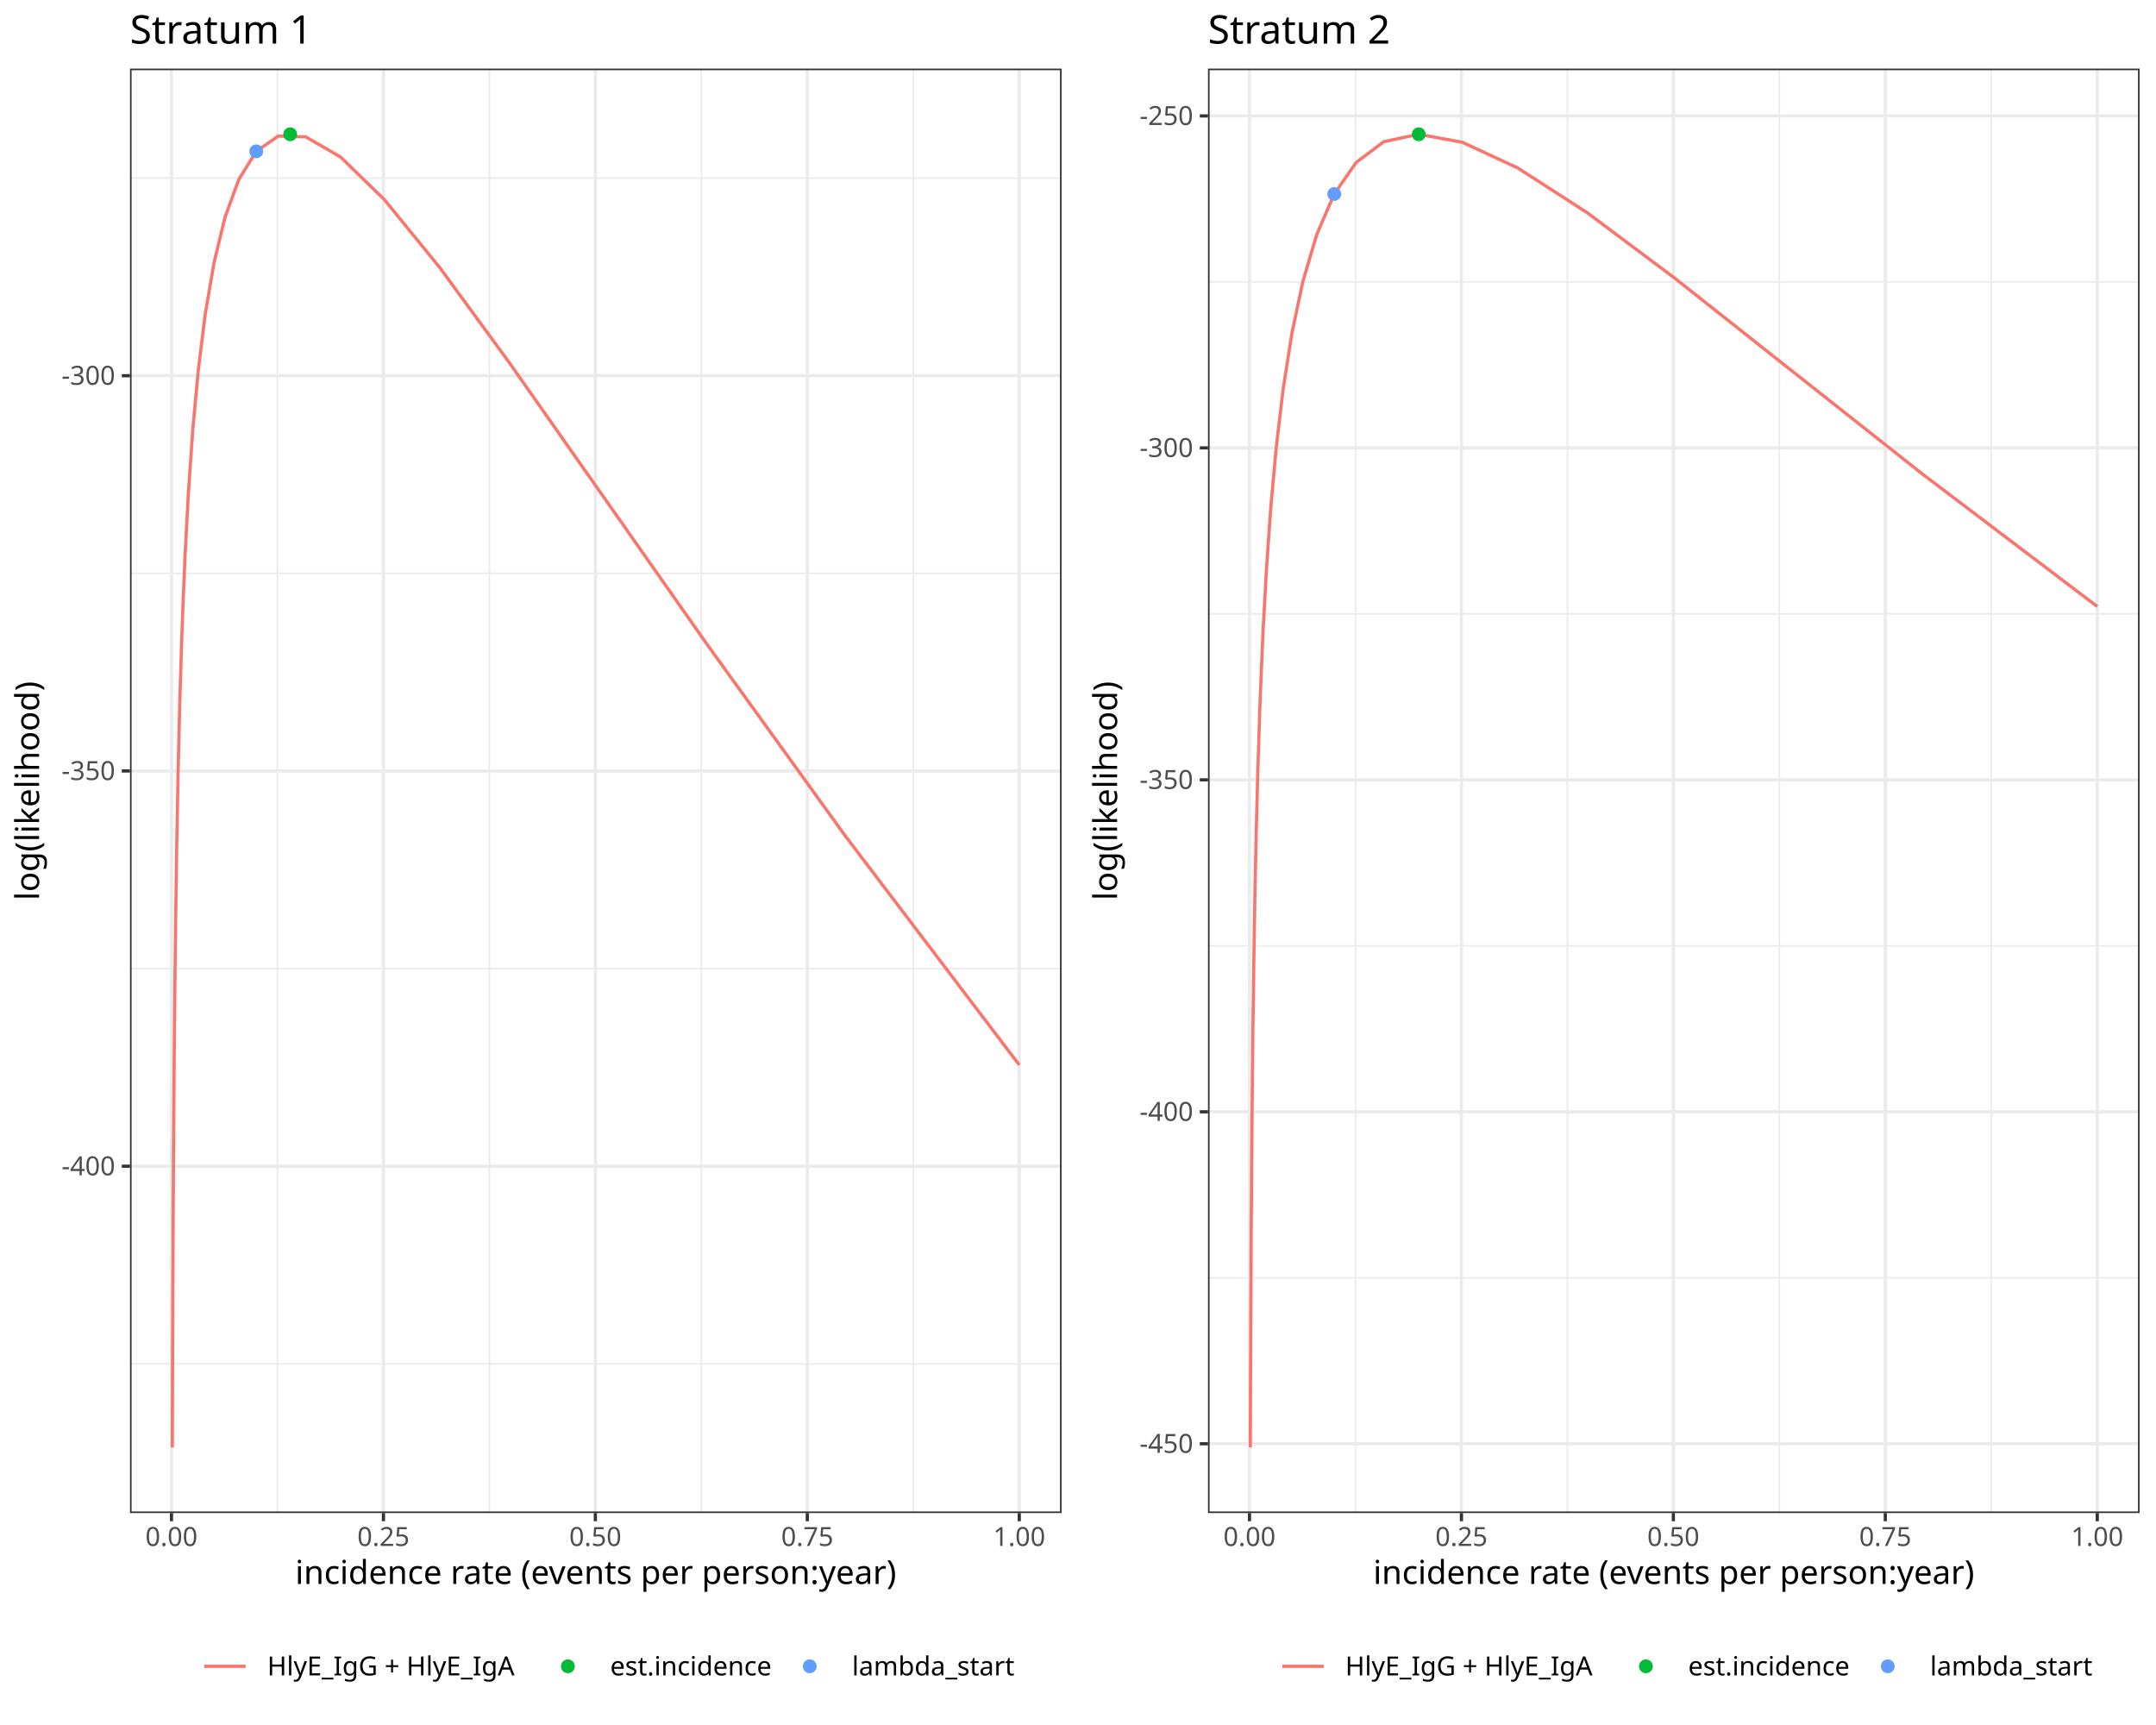
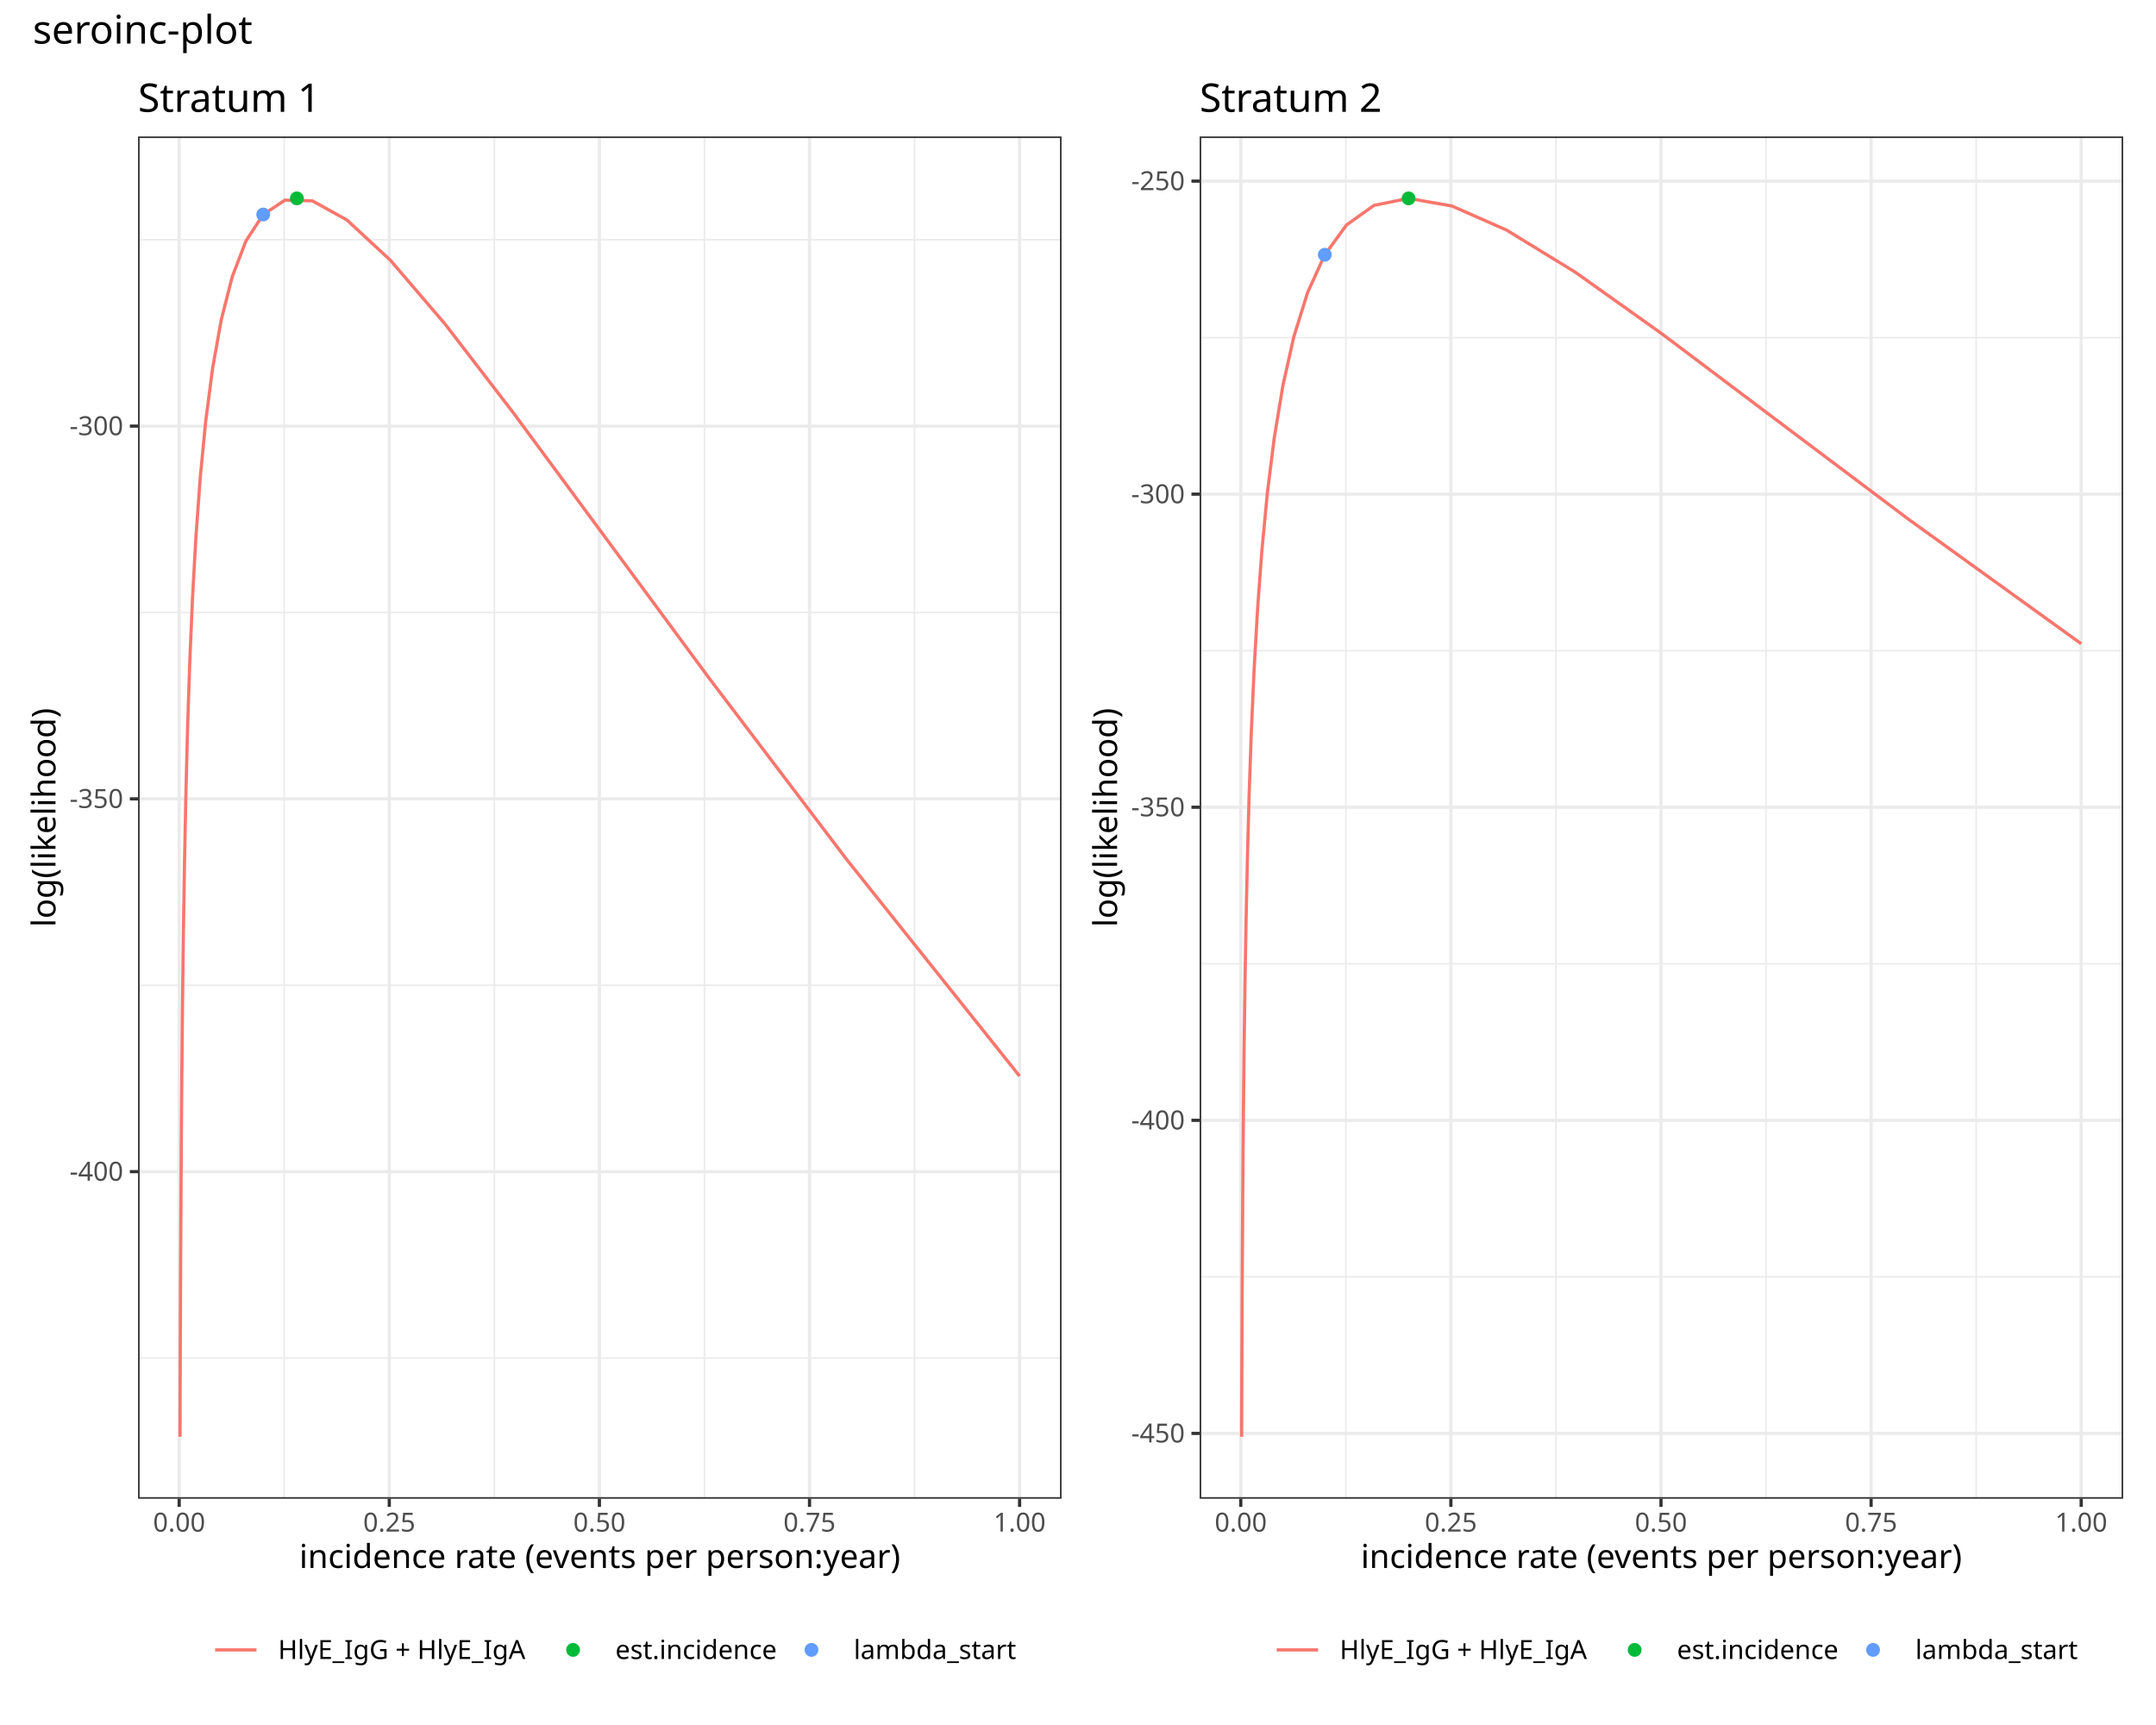
<svg xmlns="http://www.w3.org/2000/svg" class="svglite" data-engine-version="2.0" width="720.00pt" height="576.00pt" viewBox="0 0 720.00 576.00">
  <defs>
    <style type="text/css">
    .svglite line, .svglite polyline, .svglite polygon, .svglite path, .svglite rect, .svglite circle {
      fill: none;
      stroke: #000000;
      stroke-linecap: round;
      stroke-linejoin: round;
      stroke-miterlimit: 10.00;
    }
  </style>
  </defs>
  <rect width="100%" height="100%" style="stroke: none; fill: #FFFFFF;" />
  <defs>
    <clipPath id="cpMC4wMHw3MjAuMDB8MC4wMHw1NzYuMDA=">
      <rect x="0.00" y="0.00" width="720.00" height="576.00" />
    </clipPath>
  </defs>
  <g clip-path="url(#cpMC4wMHw3MjAuMDB8MC4wMHw1NzYuMDA=)">
+     <rect x="0.00" y="0.00" width="720.00" height="576.00" style="stroke-width: 1.07; stroke: #FFFFFF; fill: #FFFFFF;" />
+   </g>
+   <defs>
+     <clipPath id="cpNDYuMTB8NzA5LjA0fDQ1LjU3fDUwMC40NA==">
+       <rect x="46.10" y="45.57" width="662.94" height="454.87" />
+     </clipPath>
+   </defs>
+   <g clip-path="url(#cpNDYuMTB8NzA5LjA0fDQ1LjU3fDUwMC40NA==)">
+ </g>
+   <g clip-path="url(#cpMC4wMHw3MjAuMDB8MC4wMHw1NzYuMDA=)">
</g>
  <defs>
-     <clipPath id="cpMC4wMHwzNjAuMDB8MC4wMHw1NzYuMDA=">
-       <rect x="0.00" y="0.00" width="360.00" height="576.00" />
+     <clipPath id="cpNS40OHwzNjAuMDB8MjIuNzh8NTcwLjUy">
+       <rect x="5.48" y="22.78" width="354.52" height="547.74" />
    </clipPath>
  </defs>
-   <g clip-path="url(#cpMC4wMHwzNjAuMDB8MC4wMHw1NzYuMDA=)">
-     <rect x="0.00" y="0.00" width="360.00" height="576.00" style="stroke-width: 1.07; stroke: #FFFFFF; fill: #FFFFFF;" />
+   <g clip-path="url(#cpNS40OHwzNjAuMDB8MjIuNzh8NTcwLjUy)">
+     <rect x="5.48" y="22.78" width="354.52" height="547.74" style="stroke-width: 1.07; stroke: #FFFFFF; fill: #FFFFFF;" />
  </g>
  <g clip-path="url(#cpMC4wMHw3MjAuMDB8MC4wMHw1NzYuMDA=)">
</g>
  <defs>
-     <clipPath id="cpNDMuNDF8MzU0LjUyfDIyLjkwfDUwNS4yMg==">
-       <rect x="43.41" y="22.90" width="311.11" height="482.32" />
+     <clipPath id="cpMzYwLjAwfDcxNC41MnwyMi43OHw1NzAuNTI=">
+       <rect x="360.00" y="22.78" width="354.52" height="547.74" />
    </clipPath>
  </defs>
-   <g clip-path="url(#cpNDMuNDF8MzU0LjUyfDIyLjkwfDUwNS4yMg==)">
-     <rect x="43.41" y="22.90" width="311.11" height="482.32" style="stroke-width: 1.07; stroke: none; fill: #FFFFFF;" />
-     <polyline points="43.41,455.41 354.52,455.41 " style="stroke-width: 0.53; stroke: #EBEBEB; stroke-linecap: butt;" />
-     <polyline points="43.41,323.43 354.52,323.43 " style="stroke-width: 0.53; stroke: #EBEBEB; stroke-linecap: butt;" />
-     <polyline points="43.41,191.44 354.52,191.44 " style="stroke-width: 0.53; stroke: #EBEBEB; stroke-linecap: butt;" />
-     <polyline points="43.41,59.46 354.52,59.46 " style="stroke-width: 0.53; stroke: #EBEBEB; stroke-linecap: butt;" />
-     <polyline points="92.66,505.22 92.66,22.90 " style="stroke-width: 0.53; stroke: #EBEBEB; stroke-linecap: butt;" />
-     <polyline points="163.43,505.22 163.43,22.90 " style="stroke-width: 0.53; stroke: #EBEBEB; stroke-linecap: butt;" />
-     <polyline points="234.21,505.22 234.21,22.90 " style="stroke-width: 0.53; stroke: #EBEBEB; stroke-linecap: butt;" />
-     <polyline points="304.99,505.22 304.99,22.90 " style="stroke-width: 0.53; stroke: #EBEBEB; stroke-linecap: butt;" />
-     <polyline points="43.41,389.42 354.52,389.42 " style="stroke-width: 1.07; stroke: #EBEBEB; stroke-linecap: butt;" />
-     <polyline points="43.41,257.44 354.52,257.44 " style="stroke-width: 1.07; stroke: #EBEBEB; stroke-linecap: butt;" />
-     <polyline points="43.41,125.45 354.52,125.45 " style="stroke-width: 1.07; stroke: #EBEBEB; stroke-linecap: butt;" />
-     <polyline points="57.27,505.22 57.27,22.90 " style="stroke-width: 1.07; stroke: #EBEBEB; stroke-linecap: butt;" />
-     <polyline points="128.05,505.22 128.05,22.90 " style="stroke-width: 1.07; stroke: #EBEBEB; stroke-linecap: butt;" />
-     <polyline points="198.82,505.22 198.82,22.90 " style="stroke-width: 1.07; stroke: #EBEBEB; stroke-linecap: butt;" />
-     <polyline points="269.60,505.22 269.60,22.90 " style="stroke-width: 1.07; stroke: #EBEBEB; stroke-linecap: butt;" />
-     <polyline points="340.38,505.22 340.38,22.90 " style="stroke-width: 1.07; stroke: #EBEBEB; stroke-linecap: butt;" />
-     <polyline points="57.55,483.30 57.62,457.47 57.72,431.73 57.83,406.09 57.98,380.57 58.16,355.21 58.39,330.04 58.69,305.11 59.05,280.48 59.52,256.21 60.10,232.38 60.83,209.08 61.75,186.43 62.92,164.53 64.38,143.52 66.22,123.58 68.54,104.90 71.46,87.77 75.13,72.58 79.76,59.91 85.58,50.54 92.91,45.44 102.14,45.71 113.76,52.46 128.38,66.69 146.80,89.27 169.98,120.95 199.16,162.51 235.90,214.85 282.15,278.94 340.38,355.60 " style="stroke-width: 1.07; stroke: #F8766D; stroke-linecap: butt;" />
-     <circle cx="85.58" cy="50.54" r="1.95" style="stroke-width: 0.71; stroke: #619CFF; fill: #619CFF;" />
-     <circle cx="96.91" cy="44.83" r="1.95" style="stroke-width: 0.71; stroke: #00BA38; fill: #00BA38;" />
-     <rect x="43.41" y="22.90" width="311.11" height="482.32" style="stroke-width: 1.07; stroke: #333333;" />
-   </g>
-   <g clip-path="url(#cpMC4wMHw3MjAuMDB8MC4wMHw1NzYuMDA=)">
-     <text x="38.48" y="392.45" text-anchor="end" style="font-size: 8.80px; fill: #4D4D4D; font-family: sans;" textLength="17.61px" lengthAdjust="spacingAndGlyphs">-400</text>
-     <text x="38.48" y="260.46" text-anchor="end" style="font-size: 8.80px; fill: #4D4D4D; font-family: sans;" textLength="17.61px" lengthAdjust="spacingAndGlyphs">-350</text>
-     <text x="38.48" y="128.48" text-anchor="end" style="font-size: 8.80px; fill: #4D4D4D; font-family: sans;" textLength="17.61px" lengthAdjust="spacingAndGlyphs">-300</text>
-     <polyline points="40.67,389.42 43.41,389.42 " style="stroke-width: 1.07; stroke: #333333; stroke-linecap: butt;" />
-     <polyline points="40.67,257.44 43.41,257.44 " style="stroke-width: 1.07; stroke: #333333; stroke-linecap: butt;" />
-     <polyline points="40.67,125.45 43.41,125.45 " style="stroke-width: 1.07; stroke: #333333; stroke-linecap: butt;" />
-     <polyline points="57.27,507.96 57.27,505.22 " style="stroke-width: 1.07; stroke: #333333; stroke-linecap: butt;" />
-     <polyline points="128.05,507.96 128.05,505.22 " style="stroke-width: 1.07; stroke: #333333; stroke-linecap: butt;" />
-     <polyline points="198.82,507.96 198.82,505.22 " style="stroke-width: 1.07; stroke: #333333; stroke-linecap: butt;" />
-     <polyline points="269.60,507.96 269.60,505.22 " style="stroke-width: 1.07; stroke: #333333; stroke-linecap: butt;" />
-     <polyline points="340.38,507.96 340.38,505.22 " style="stroke-width: 1.07; stroke: #333333; stroke-linecap: butt;" />
-     <text x="57.27" y="516.21" text-anchor="middle" style="font-size: 8.80px; fill: #4D4D4D; font-family: sans;" textLength="17.13px" lengthAdjust="spacingAndGlyphs">0.00</text>
-     <text x="128.05" y="516.21" text-anchor="middle" style="font-size: 8.80px; fill: #4D4D4D; font-family: sans;" textLength="17.13px" lengthAdjust="spacingAndGlyphs">0.25</text>
-     <text x="198.82" y="516.21" text-anchor="middle" style="font-size: 8.80px; fill: #4D4D4D; font-family: sans;" textLength="17.13px" lengthAdjust="spacingAndGlyphs">0.50</text>
-     <text x="269.60" y="516.21" text-anchor="middle" style="font-size: 8.80px; fill: #4D4D4D; font-family: sans;" textLength="17.13px" lengthAdjust="spacingAndGlyphs">0.75</text>
-     <text x="340.38" y="516.21" text-anchor="middle" style="font-size: 8.80px; fill: #4D4D4D; font-family: sans;" textLength="17.13px" lengthAdjust="spacingAndGlyphs">1.00</text>
-     <text x="198.96" y="528.90" text-anchor="middle" style="font-size: 11.00px; font-family: sans;" textLength="191.41px" lengthAdjust="spacingAndGlyphs">incidence rate (events per person:year)</text>
-     <text transform="translate(13.05,264.06) rotate(-90)" text-anchor="middle" style="font-size: 11.00px; font-family: sans;" textLength="67.87px" lengthAdjust="spacingAndGlyphs">log(likelihood)</text>
-     <rect x="55.53" y="542.28" width="286.86" height="28.24" style="stroke-width: 1.07; stroke: none; fill: #FFFFFF;" />
-     <rect x="66.49" y="547.76" width="17.28" height="17.28" style="stroke-width: 1.07; stroke: none; fill: #FFFFFF;" />
-     <line x1="68.22" y1="556.40" x2="82.04" y2="556.40" style="stroke-width: 1.07; stroke: #F8766D; stroke-linecap: butt;" />
-     <rect x="181.01" y="547.76" width="17.28" height="17.28" style="stroke-width: 1.07; stroke: none; fill: #FFFFFF;" />
-     <circle cx="189.65" cy="556.40" r="1.95" style="stroke-width: 0.71; stroke: #00BA38; fill: #00BA38;" />
-     <rect x="261.78" y="547.76" width="17.28" height="17.28" style="stroke-width: 1.07; stroke: none; fill: #FFFFFF;" />
-     <circle cx="270.42" cy="556.40" r="1.95" style="stroke-width: 0.71; stroke: #619CFF; fill: #619CFF;" />
-     <text x="89.25" y="559.43" style="font-size: 8.80px; font-family: sans;" textLength="84.39px" lengthAdjust="spacingAndGlyphs">HlyE_IgG + HlyE_IgA</text>
-     <text x="203.77" y="559.43" style="font-size: 8.80px; font-family: sans;" textLength="51.37px" lengthAdjust="spacingAndGlyphs">est.incidence</text>
-     <text x="284.54" y="559.43" style="font-size: 8.80px; font-family: sans;" textLength="50.88px" lengthAdjust="spacingAndGlyphs">lambda_start</text>
-     <text x="43.41" y="14.56" style="font-size: 13.20px; font-family: sans;" textLength="57.23px" lengthAdjust="spacingAndGlyphs">Stratum 1</text>
-   </g>
-   <defs>
-     <clipPath id="cpMzYwLjAwfDcyMC4wMHwwLjAwfDU3Ni4wMA==">
-       <rect x="360.00" y="0.00" width="360.00" height="576.00" />
-     </clipPath>
-   </defs>
-   <g clip-path="url(#cpMzYwLjAwfDcyMC4wMHwwLjAwfDU3Ni4wMA==)">
-     <rect x="360.00" y="0.00" width="360.00" height="576.00" style="stroke-width: 1.07; stroke: #FFFFFF; fill: #FFFFFF;" />
+   <g clip-path="url(#cpMzYwLjAwfDcxNC41MnwyMi43OHw1NzAuNTI=)">
+     <rect x="360.00" y="22.78" width="354.52" height="547.74" style="stroke-width: 1.07; stroke: #FFFFFF; fill: #FFFFFF;" />
  </g>
  <g clip-path="url(#cpMC4wMHw3MjAuMDB8MC4wMHw1NzYuMDA=)">
</g>
  <defs>
-     <clipPath id="cpNDAzLjQxfDcxNC41MnwyMi45MHw1MDUuMjI=">
-       <rect x="403.41" y="22.90" width="311.11" height="482.32" />
+     <clipPath id="cpNDYuMTB8MzU0LjUyfDQ1LjU3fDUwMC40NA==">
+       <rect x="46.10" y="45.57" width="308.42" height="454.87" />
    </clipPath>
  </defs>
-   <g clip-path="url(#cpNDAzLjQxfDcxNC41MnwyMi45MHw1MDUuMjI=)">
-     <rect x="403.41" y="22.90" width="311.11" height="482.32" style="stroke-width: 1.07; stroke: none; fill: #FFFFFF;" />
-     <polyline points="403.41,426.67 714.52,426.67 " style="stroke-width: 0.53; stroke: #EBEBEB; stroke-linecap: butt;" />
-     <polyline points="403.41,315.83 714.52,315.83 " style="stroke-width: 0.53; stroke: #EBEBEB; stroke-linecap: butt;" />
-     <polyline points="403.41,204.98 714.52,204.98 " style="stroke-width: 0.53; stroke: #EBEBEB; stroke-linecap: butt;" />
-     <polyline points="403.41,94.14 714.52,94.14 " style="stroke-width: 0.53; stroke: #EBEBEB; stroke-linecap: butt;" />
-     <polyline points="452.66,505.22 452.66,22.90 " style="stroke-width: 0.53; stroke: #EBEBEB; stroke-linecap: butt;" />
-     <polyline points="523.43,505.22 523.43,22.90 " style="stroke-width: 0.53; stroke: #EBEBEB; stroke-linecap: butt;" />
-     <polyline points="594.21,505.22 594.21,22.90 " style="stroke-width: 0.53; stroke: #EBEBEB; stroke-linecap: butt;" />
-     <polyline points="664.99,505.22 664.99,22.90 " style="stroke-width: 0.53; stroke: #EBEBEB; stroke-linecap: butt;" />
-     <polyline points="403.41,482.10 714.52,482.10 " style="stroke-width: 1.07; stroke: #EBEBEB; stroke-linecap: butt;" />
-     <polyline points="403.41,371.25 714.52,371.25 " style="stroke-width: 1.07; stroke: #EBEBEB; stroke-linecap: butt;" />
-     <polyline points="403.41,260.40 714.52,260.40 " style="stroke-width: 1.07; stroke: #EBEBEB; stroke-linecap: butt;" />
-     <polyline points="403.41,149.56 714.52,149.56 " style="stroke-width: 1.07; stroke: #EBEBEB; stroke-linecap: butt;" />
-     <polyline points="403.41,38.71 714.52,38.71 " style="stroke-width: 1.07; stroke: #EBEBEB; stroke-linecap: butt;" />
-     <polyline points="417.27,505.22 417.27,22.90 " style="stroke-width: 1.07; stroke: #EBEBEB; stroke-linecap: butt;" />
-     <polyline points="488.05,505.22 488.05,22.90 " style="stroke-width: 1.07; stroke: #EBEBEB; stroke-linecap: butt;" />
-     <polyline points="558.82,505.22 558.82,22.90 " style="stroke-width: 1.07; stroke: #EBEBEB; stroke-linecap: butt;" />
-     <polyline points="629.60,505.22 629.60,22.90 " style="stroke-width: 1.07; stroke: #EBEBEB; stroke-linecap: butt;" />
-     <polyline points="700.38,505.22 700.38,22.90 " style="stroke-width: 1.07; stroke: #EBEBEB; stroke-linecap: butt;" />
-     <polyline points="417.55,483.30 417.62,460.33 417.72,437.37 417.83,414.43 417.98,391.51 418.16,368.63 418.39,345.79 418.69,323.04 419.05,300.38 419.52,277.87 420.10,255.55 420.83,233.48 421.75,211.71 422.92,190.35 424.38,169.48 426.22,149.21 428.54,129.70 431.46,111.15 435.13,93.86 439.76,78.22 445.58,64.78 452.91,54.22 462.14,47.31 473.76,44.83 488.38,47.52 506.80,56.05 529.98,70.98 559.16,92.79 595.90,121.86 642.15,158.40 700.38,202.52 " style="stroke-width: 1.07; stroke: #F8766D; stroke-linecap: butt;" />
-     <circle cx="445.58" cy="64.78" r="1.95" style="stroke-width: 0.71; stroke: #619CFF; fill: #619CFF;" />
-     <circle cx="473.79" cy="44.83" r="1.95" style="stroke-width: 0.71; stroke: #00BA38; fill: #00BA38;" />
-     <rect x="403.41" y="22.90" width="311.11" height="482.32" style="stroke-width: 1.07; stroke: #333333;" />
+   <g clip-path="url(#cpNDYuMTB8MzU0LjUyfDQ1LjU3fDUwMC40NA==)">
+     <rect x="46.10" y="45.57" width="308.42" height="454.87" style="stroke-width: 1.07; stroke: none; fill: #FFFFFF;" />
+     <polyline points="46.10,453.46 354.52,453.46 " style="stroke-width: 0.53; stroke: #EBEBEB; stroke-linecap: butt;" />
+     <polyline points="46.10,328.99 354.52,328.99 " style="stroke-width: 0.53; stroke: #EBEBEB; stroke-linecap: butt;" />
+     <polyline points="46.10,204.52 354.52,204.52 " style="stroke-width: 0.53; stroke: #EBEBEB; stroke-linecap: butt;" />
+     <polyline points="46.10,80.04 354.52,80.04 " style="stroke-width: 0.53; stroke: #EBEBEB; stroke-linecap: butt;" />
+     <polyline points="94.92,500.44 94.92,45.57 " style="stroke-width: 0.53; stroke: #EBEBEB; stroke-linecap: butt;" />
+     <polyline points="165.09,500.44 165.09,45.57 " style="stroke-width: 0.53; stroke: #EBEBEB; stroke-linecap: butt;" />
+     <polyline points="235.25,500.44 235.25,45.57 " style="stroke-width: 0.53; stroke: #EBEBEB; stroke-linecap: butt;" />
+     <polyline points="305.42,500.44 305.42,45.57 " style="stroke-width: 0.53; stroke: #EBEBEB; stroke-linecap: butt;" />
+     <polyline points="46.10,391.23 354.52,391.23 " style="stroke-width: 1.07; stroke: #EBEBEB; stroke-linecap: butt;" />
+     <polyline points="46.10,266.75 354.52,266.75 " style="stroke-width: 1.07; stroke: #EBEBEB; stroke-linecap: butt;" />
+     <polyline points="46.10,142.28 354.52,142.28 " style="stroke-width: 1.07; stroke: #EBEBEB; stroke-linecap: butt;" />
+     <polyline points="59.84,500.44 59.84,45.57 " style="stroke-width: 1.07; stroke: #EBEBEB; stroke-linecap: butt;" />
+     <polyline points="130.00,500.44 130.00,45.57 " style="stroke-width: 1.07; stroke: #EBEBEB; stroke-linecap: butt;" />
+     <polyline points="200.17,500.44 200.17,45.57 " style="stroke-width: 1.07; stroke: #EBEBEB; stroke-linecap: butt;" />
+     <polyline points="270.34,500.44 270.34,45.57 " style="stroke-width: 1.07; stroke: #EBEBEB; stroke-linecap: butt;" />
+     <polyline points="340.50,500.44 340.50,45.57 " style="stroke-width: 1.07; stroke: #EBEBEB; stroke-linecap: butt;" />
+     <polyline points="60.12,479.76 60.19,455.41 60.28,431.13 60.40,406.95 60.54,382.88 60.72,358.96 60.95,335.23 61.24,311.72 61.61,288.48 62.07,265.60 62.64,243.12 63.37,221.15 64.28,199.78 65.44,179.13 66.89,159.32 68.71,140.51 71.01,122.90 73.90,106.74 77.55,92.42 82.13,80.47 87.90,71.63 95.17,66.82 104.32,67.07 115.84,73.44 130.34,86.87 148.59,108.16 171.57,138.03 200.50,177.23 236.92,226.59 282.78,287.03 340.50,359.33 " style="stroke-width: 1.07; stroke: #F8766D; stroke-linecap: butt;" />
+     <circle cx="87.90" cy="71.63" r="1.95" style="stroke-width: 0.71; stroke: #619CFF; fill: #619CFF;" />
+     <circle cx="99.14" cy="66.24" r="1.95" style="stroke-width: 0.71; stroke: #00BA38; fill: #00BA38;" />
+     <rect x="46.10" y="45.57" width="308.42" height="454.87" style="stroke-width: 1.07; stroke: #333333;" />
  </g>
  <g clip-path="url(#cpMC4wMHw3MjAuMDB8MC4wMHw1NzYuMDA=)">
-     <text x="398.48" y="485.13" text-anchor="end" style="font-size: 8.80px; fill: #4D4D4D; font-family: sans;" textLength="17.61px" lengthAdjust="spacingAndGlyphs">-450</text>
-     <text x="398.48" y="374.28" text-anchor="end" style="font-size: 8.80px; fill: #4D4D4D; font-family: sans;" textLength="17.61px" lengthAdjust="spacingAndGlyphs">-400</text>
-     <text x="398.48" y="263.43" text-anchor="end" style="font-size: 8.80px; fill: #4D4D4D; font-family: sans;" textLength="17.61px" lengthAdjust="spacingAndGlyphs">-350</text>
-     <text x="398.48" y="152.59" text-anchor="end" style="font-size: 8.80px; fill: #4D4D4D; font-family: sans;" textLength="17.61px" lengthAdjust="spacingAndGlyphs">-300</text>
-     <text x="398.48" y="41.74" text-anchor="end" style="font-size: 8.80px; fill: #4D4D4D; font-family: sans;" textLength="17.61px" lengthAdjust="spacingAndGlyphs">-250</text>
-     <polyline points="400.67,482.10 403.41,482.10 " style="stroke-width: 1.07; stroke: #333333; stroke-linecap: butt;" />
-     <polyline points="400.67,371.25 403.41,371.25 " style="stroke-width: 1.07; stroke: #333333; stroke-linecap: butt;" />
-     <polyline points="400.67,260.40 403.41,260.40 " style="stroke-width: 1.07; stroke: #333333; stroke-linecap: butt;" />
-     <polyline points="400.67,149.56 403.41,149.56 " style="stroke-width: 1.07; stroke: #333333; stroke-linecap: butt;" />
-     <polyline points="400.67,38.71 403.41,38.71 " style="stroke-width: 1.07; stroke: #333333; stroke-linecap: butt;" />
-     <polyline points="417.27,507.96 417.27,505.22 " style="stroke-width: 1.07; stroke: #333333; stroke-linecap: butt;" />
-     <polyline points="488.05,507.96 488.05,505.22 " style="stroke-width: 1.07; stroke: #333333; stroke-linecap: butt;" />
-     <polyline points="558.82,507.96 558.82,505.22 " style="stroke-width: 1.07; stroke: #333333; stroke-linecap: butt;" />
-     <polyline points="629.60,507.96 629.60,505.22 " style="stroke-width: 1.07; stroke: #333333; stroke-linecap: butt;" />
-     <polyline points="700.38,507.96 700.38,505.22 " style="stroke-width: 1.07; stroke: #333333; stroke-linecap: butt;" />
-     <text x="417.27" y="516.21" text-anchor="middle" style="font-size: 8.80px; fill: #4D4D4D; font-family: sans;" textLength="17.13px" lengthAdjust="spacingAndGlyphs">0.00</text>
-     <text x="488.05" y="516.21" text-anchor="middle" style="font-size: 8.80px; fill: #4D4D4D; font-family: sans;" textLength="17.13px" lengthAdjust="spacingAndGlyphs">0.25</text>
-     <text x="558.82" y="516.21" text-anchor="middle" style="font-size: 8.80px; fill: #4D4D4D; font-family: sans;" textLength="17.13px" lengthAdjust="spacingAndGlyphs">0.50</text>
-     <text x="629.60" y="516.21" text-anchor="middle" style="font-size: 8.80px; fill: #4D4D4D; font-family: sans;" textLength="17.13px" lengthAdjust="spacingAndGlyphs">0.75</text>
-     <text x="700.38" y="516.21" text-anchor="middle" style="font-size: 8.80px; fill: #4D4D4D; font-family: sans;" textLength="17.13px" lengthAdjust="spacingAndGlyphs">1.00</text>
-     <text x="558.96" y="528.90" text-anchor="middle" style="font-size: 11.00px; font-family: sans;" textLength="191.41px" lengthAdjust="spacingAndGlyphs">incidence rate (events per person:year)</text>
-     <text transform="translate(373.05,264.06) rotate(-90)" text-anchor="middle" style="font-size: 11.00px; font-family: sans;" textLength="67.87px" lengthAdjust="spacingAndGlyphs">log(likelihood)</text>
-     <rect x="415.53" y="542.28" width="286.86" height="28.24" style="stroke-width: 1.07; stroke: none; fill: #FFFFFF;" />
-     <rect x="426.49" y="547.76" width="17.28" height="17.28" style="stroke-width: 1.07; stroke: none; fill: #FFFFFF;" />
-     <line x1="428.22" y1="556.40" x2="442.04" y2="556.40" style="stroke-width: 1.07; stroke: #F8766D; stroke-linecap: butt;" />
-     <rect x="541.01" y="547.76" width="17.28" height="17.28" style="stroke-width: 1.07; stroke: none; fill: #FFFFFF;" />
-     <circle cx="549.65" cy="556.40" r="1.95" style="stroke-width: 0.71; stroke: #00BA38; fill: #00BA38;" />
-     <rect x="621.78" y="547.76" width="17.28" height="17.28" style="stroke-width: 1.07; stroke: none; fill: #FFFFFF;" />
-     <circle cx="630.42" cy="556.40" r="1.95" style="stroke-width: 0.71; stroke: #619CFF; fill: #619CFF;" />
-     <text x="449.25" y="559.43" style="font-size: 8.80px; font-family: sans;" textLength="84.39px" lengthAdjust="spacingAndGlyphs">HlyE_IgG + HlyE_IgA</text>
-     <text x="563.77" y="559.43" style="font-size: 8.80px; font-family: sans;" textLength="51.37px" lengthAdjust="spacingAndGlyphs">est.incidence</text>
-     <text x="644.54" y="559.43" style="font-size: 8.80px; font-family: sans;" textLength="50.88px" lengthAdjust="spacingAndGlyphs">lambda_start</text>
-     <text x="403.41" y="14.56" style="font-size: 13.20px; font-family: sans;" textLength="57.23px" lengthAdjust="spacingAndGlyphs">Stratum 2</text>
+     <text x="41.17" y="394.25" text-anchor="end" style="font-size: 8.80px; fill: #4D4D4D; font-family: sans;" textLength="17.61px" lengthAdjust="spacingAndGlyphs">-400</text>
+     <text x="41.17" y="269.78" text-anchor="end" style="font-size: 8.80px; fill: #4D4D4D; font-family: sans;" textLength="17.61px" lengthAdjust="spacingAndGlyphs">-350</text>
+     <text x="41.17" y="145.31" text-anchor="end" style="font-size: 8.80px; fill: #4D4D4D; font-family: sans;" textLength="17.61px" lengthAdjust="spacingAndGlyphs">-300</text>
+     <polyline points="43.36,391.23 46.10,391.23 " style="stroke-width: 1.07; stroke: #333333; stroke-linecap: butt;" />
+     <polyline points="43.36,266.75 46.10,266.75 " style="stroke-width: 1.07; stroke: #333333; stroke-linecap: butt;" />
+     <polyline points="43.36,142.28 46.10,142.28 " style="stroke-width: 1.07; stroke: #333333; stroke-linecap: butt;" />
+     <polyline points="59.84,503.17 59.84,500.44 " style="stroke-width: 1.07; stroke: #333333; stroke-linecap: butt;" />
+     <polyline points="130.00,503.17 130.00,500.44 " style="stroke-width: 1.07; stroke: #333333; stroke-linecap: butt;" />
+     <polyline points="200.17,503.17 200.17,500.44 " style="stroke-width: 1.07; stroke: #333333; stroke-linecap: butt;" />
+     <polyline points="270.34,503.17 270.34,500.44 " style="stroke-width: 1.07; stroke: #333333; stroke-linecap: butt;" />
+     <polyline points="340.50,503.17 340.50,500.44 " style="stroke-width: 1.07; stroke: #333333; stroke-linecap: butt;" />
+     <text x="59.84" y="511.42" text-anchor="middle" style="font-size: 8.80px; fill: #4D4D4D; font-family: sans;" textLength="17.13px" lengthAdjust="spacingAndGlyphs">0.00</text>
+     <text x="130.00" y="511.42" text-anchor="middle" style="font-size: 8.80px; fill: #4D4D4D; font-family: sans;" textLength="17.13px" lengthAdjust="spacingAndGlyphs">0.25</text>
+     <text x="200.17" y="511.42" text-anchor="middle" style="font-size: 8.80px; fill: #4D4D4D; font-family: sans;" textLength="17.13px" lengthAdjust="spacingAndGlyphs">0.50</text>
+     <text x="270.34" y="511.42" text-anchor="middle" style="font-size: 8.80px; fill: #4D4D4D; font-family: sans;" textLength="17.13px" lengthAdjust="spacingAndGlyphs">0.75</text>
+     <text x="340.50" y="511.42" text-anchor="middle" style="font-size: 8.80px; fill: #4D4D4D; font-family: sans;" textLength="17.13px" lengthAdjust="spacingAndGlyphs">1.00</text>
+     <text x="200.31" y="523.56" text-anchor="middle" style="font-size: 11.00px; font-family: sans;" textLength="191.41px" lengthAdjust="spacingAndGlyphs">incidence rate (events per person:year)</text>
+     <text transform="translate(18.53,273.00) rotate(-90)" text-anchor="middle" style="font-size: 11.00px; font-family: sans;" textLength="67.87px" lengthAdjust="spacingAndGlyphs">log(likelihood)</text>
+     <rect x="59.15" y="536.80" width="282.32" height="28.24" style="stroke-width: 1.07; stroke: none; fill: #FFFFFF;" />
+     <rect x="70.11" y="542.28" width="17.28" height="17.28" style="stroke-width: 1.07; stroke: none; fill: #FFFFFF;" />
+     <line x1="71.84" y1="550.92" x2="85.66" y2="550.92" style="stroke-width: 1.07; stroke: #F8766D; stroke-linecap: butt;" />
+     <rect x="182.74" y="542.28" width="17.28" height="17.28" style="stroke-width: 1.07; stroke: none; fill: #FFFFFF;" />
+     <circle cx="191.38" cy="550.92" r="1.95" style="stroke-width: 0.71; stroke: #00BA38; fill: #00BA38;" />
+     <rect x="262.35" y="542.28" width="17.28" height="17.28" style="stroke-width: 1.07; stroke: none; fill: #FFFFFF;" />
+     <circle cx="270.99" cy="550.92" r="1.95" style="stroke-width: 0.71; stroke: #619CFF; fill: #619CFF;" />
+     <text x="92.87" y="553.95" style="font-size: 8.80px; font-family: sans;" textLength="84.39px" lengthAdjust="spacingAndGlyphs">HlyE_IgG + HlyE_IgA</text>
+     <text x="205.50" y="553.95" style="font-size: 8.80px; font-family: sans;" textLength="51.37px" lengthAdjust="spacingAndGlyphs">est.incidence</text>
+     <text x="285.11" y="553.95" style="font-size: 8.80px; font-family: sans;" textLength="50.88px" lengthAdjust="spacingAndGlyphs">lambda_start</text>
+     <text x="46.10" y="37.35" style="font-size: 13.20px; font-family: sans;" textLength="57.23px" lengthAdjust="spacingAndGlyphs">Stratum 1</text>
+   </g>
+   <defs>
+     <clipPath id="cpNDAwLjYyfDcwOS4wNHw0NS41N3w1MDAuNDQ=">
+       <rect x="400.62" y="45.57" width="308.42" height="454.87" />
+     </clipPath>
+   </defs>
+   <g clip-path="url(#cpNDAwLjYyfDcwOS4wNHw0NS41N3w1MDAuNDQ=)">
+     <rect x="400.62" y="45.57" width="308.42" height="454.87" style="stroke-width: 1.07; stroke: none; fill: #FFFFFF;" />
+     <polyline points="400.62,426.36 709.04,426.36 " style="stroke-width: 0.53; stroke: #EBEBEB; stroke-linecap: butt;" />
+     <polyline points="400.62,321.82 709.04,321.82 " style="stroke-width: 0.53; stroke: #EBEBEB; stroke-linecap: butt;" />
+     <polyline points="400.62,217.28 709.04,217.28 " style="stroke-width: 0.53; stroke: #EBEBEB; stroke-linecap: butt;" />
+     <polyline points="400.62,112.75 709.04,112.75 " style="stroke-width: 0.53; stroke: #EBEBEB; stroke-linecap: butt;" />
+     <polyline points="449.44,500.44 449.44,45.57 " style="stroke-width: 0.53; stroke: #EBEBEB; stroke-linecap: butt;" />
+     <polyline points="519.61,500.44 519.61,45.57 " style="stroke-width: 0.53; stroke: #EBEBEB; stroke-linecap: butt;" />
+     <polyline points="589.77,500.44 589.77,45.57 " style="stroke-width: 0.53; stroke: #EBEBEB; stroke-linecap: butt;" />
+     <polyline points="659.94,500.44 659.94,45.57 " style="stroke-width: 0.53; stroke: #EBEBEB; stroke-linecap: butt;" />
+     <polyline points="400.62,478.63 709.04,478.63 " style="stroke-width: 1.07; stroke: #EBEBEB; stroke-linecap: butt;" />
+     <polyline points="400.62,374.09 709.04,374.09 " style="stroke-width: 1.07; stroke: #EBEBEB; stroke-linecap: butt;" />
+     <polyline points="400.62,269.55 709.04,269.55 " style="stroke-width: 1.07; stroke: #EBEBEB; stroke-linecap: butt;" />
+     <polyline points="400.62,165.01 709.04,165.01 " style="stroke-width: 1.07; stroke: #EBEBEB; stroke-linecap: butt;" />
+     <polyline points="400.62,60.48 709.04,60.48 " style="stroke-width: 1.07; stroke: #EBEBEB; stroke-linecap: butt;" />
+     <polyline points="414.36,500.44 414.36,45.57 " style="stroke-width: 1.07; stroke: #EBEBEB; stroke-linecap: butt;" />
+     <polyline points="484.52,500.44 484.52,45.57 " style="stroke-width: 1.07; stroke: #EBEBEB; stroke-linecap: butt;" />
+     <polyline points="554.69,500.44 554.69,45.57 " style="stroke-width: 1.07; stroke: #EBEBEB; stroke-linecap: butt;" />
+     <polyline points="624.86,500.44 624.86,45.57 " style="stroke-width: 1.07; stroke: #EBEBEB; stroke-linecap: butt;" />
+     <polyline points="695.02,500.44 695.02,45.57 " style="stroke-width: 1.07; stroke: #EBEBEB; stroke-linecap: butt;" />
+     <polyline points="414.64,479.76 414.71,458.10 414.80,436.45 414.92,414.81 415.06,393.20 415.24,371.62 415.47,350.08 415.76,328.62 416.13,307.26 416.59,286.03 417.16,264.98 417.89,244.16 418.81,223.63 419.96,203.48 421.41,183.80 423.23,164.69 425.53,146.29 428.42,128.79 432.07,112.48 436.65,97.74 442.42,85.06 449.69,75.10 458.84,68.58 470.36,66.24 484.86,68.78 503.11,76.82 526.09,90.90 555.02,111.48 591.44,138.89 637.30,173.35 695.02,214.96 " style="stroke-width: 1.07; stroke: #F8766D; stroke-linecap: butt;" />
+     <circle cx="442.42" cy="85.06" r="1.95" style="stroke-width: 0.71; stroke: #619CFF; fill: #619CFF;" />
+     <circle cx="470.39" cy="66.24" r="1.95" style="stroke-width: 0.71; stroke: #00BA38; fill: #00BA38;" />
+     <rect x="400.62" y="45.57" width="308.42" height="454.87" style="stroke-width: 1.07; stroke: #333333;" />
+   </g>
+   <g clip-path="url(#cpMC4wMHw3MjAuMDB8MC4wMHw1NzYuMDA=)">
+     <text x="395.69" y="481.66" text-anchor="end" style="font-size: 8.80px; fill: #4D4D4D; font-family: sans;" textLength="17.61px" lengthAdjust="spacingAndGlyphs">-450</text>
+     <text x="395.69" y="377.12" text-anchor="end" style="font-size: 8.80px; fill: #4D4D4D; font-family: sans;" textLength="17.61px" lengthAdjust="spacingAndGlyphs">-400</text>
+     <text x="395.69" y="272.58" text-anchor="end" style="font-size: 8.80px; fill: #4D4D4D; font-family: sans;" textLength="17.61px" lengthAdjust="spacingAndGlyphs">-350</text>
+     <text x="395.69" y="168.04" text-anchor="end" style="font-size: 8.80px; fill: #4D4D4D; font-family: sans;" textLength="17.61px" lengthAdjust="spacingAndGlyphs">-300</text>
+     <text x="395.69" y="63.50" text-anchor="end" style="font-size: 8.80px; fill: #4D4D4D; font-family: sans;" textLength="17.61px" lengthAdjust="spacingAndGlyphs">-250</text>
+     <polyline points="397.88,478.63 400.62,478.63 " style="stroke-width: 1.07; stroke: #333333; stroke-linecap: butt;" />
+     <polyline points="397.88,374.09 400.62,374.09 " style="stroke-width: 1.07; stroke: #333333; stroke-linecap: butt;" />
+     <polyline points="397.88,269.55 400.62,269.55 " style="stroke-width: 1.07; stroke: #333333; stroke-linecap: butt;" />
+     <polyline points="397.88,165.01 400.62,165.01 " style="stroke-width: 1.07; stroke: #333333; stroke-linecap: butt;" />
+     <polyline points="397.88,60.48 400.62,60.48 " style="stroke-width: 1.07; stroke: #333333; stroke-linecap: butt;" />
+     <polyline points="414.36,503.17 414.36,500.44 " style="stroke-width: 1.07; stroke: #333333; stroke-linecap: butt;" />
+     <polyline points="484.52,503.17 484.52,500.44 " style="stroke-width: 1.07; stroke: #333333; stroke-linecap: butt;" />
+     <polyline points="554.69,503.17 554.69,500.44 " style="stroke-width: 1.07; stroke: #333333; stroke-linecap: butt;" />
+     <polyline points="624.86,503.17 624.86,500.44 " style="stroke-width: 1.07; stroke: #333333; stroke-linecap: butt;" />
+     <polyline points="695.02,503.17 695.02,500.44 " style="stroke-width: 1.07; stroke: #333333; stroke-linecap: butt;" />
+     <text x="414.36" y="511.42" text-anchor="middle" style="font-size: 8.80px; fill: #4D4D4D; font-family: sans;" textLength="17.13px" lengthAdjust="spacingAndGlyphs">0.00</text>
+     <text x="484.52" y="511.42" text-anchor="middle" style="font-size: 8.80px; fill: #4D4D4D; font-family: sans;" textLength="17.13px" lengthAdjust="spacingAndGlyphs">0.25</text>
+     <text x="554.69" y="511.42" text-anchor="middle" style="font-size: 8.80px; fill: #4D4D4D; font-family: sans;" textLength="17.13px" lengthAdjust="spacingAndGlyphs">0.50</text>
+     <text x="624.86" y="511.42" text-anchor="middle" style="font-size: 8.80px; fill: #4D4D4D; font-family: sans;" textLength="17.13px" lengthAdjust="spacingAndGlyphs">0.75</text>
+     <text x="695.02" y="511.42" text-anchor="middle" style="font-size: 8.80px; fill: #4D4D4D; font-family: sans;" textLength="17.13px" lengthAdjust="spacingAndGlyphs">1.00</text>
+     <text x="554.83" y="523.56" text-anchor="middle" style="font-size: 11.00px; font-family: sans;" textLength="191.41px" lengthAdjust="spacingAndGlyphs">incidence rate (events per person:year)</text>
+     <text transform="translate(373.05,273.00) rotate(-90)" text-anchor="middle" style="font-size: 11.00px; font-family: sans;" textLength="67.87px" lengthAdjust="spacingAndGlyphs">log(likelihood)</text>
+     <rect x="413.67" y="536.80" width="282.32" height="28.24" style="stroke-width: 1.07; stroke: none; fill: #FFFFFF;" />
+     <rect x="424.63" y="542.28" width="17.28" height="17.28" style="stroke-width: 1.07; stroke: none; fill: #FFFFFF;" />
+     <line x1="426.36" y1="550.92" x2="440.18" y2="550.92" style="stroke-width: 1.07; stroke: #F8766D; stroke-linecap: butt;" />
+     <rect x="537.26" y="542.28" width="17.28" height="17.28" style="stroke-width: 1.07; stroke: none; fill: #FFFFFF;" />
+     <circle cx="545.90" cy="550.92" r="1.95" style="stroke-width: 0.71; stroke: #00BA38; fill: #00BA38;" />
+     <rect x="616.87" y="542.28" width="17.28" height="17.28" style="stroke-width: 1.07; stroke: none; fill: #FFFFFF;" />
+     <circle cx="625.51" cy="550.92" r="1.95" style="stroke-width: 0.71; stroke: #619CFF; fill: #619CFF;" />
+     <text x="447.39" y="553.95" style="font-size: 8.80px; font-family: sans;" textLength="84.39px" lengthAdjust="spacingAndGlyphs">HlyE_IgG + HlyE_IgA</text>
+     <text x="560.02" y="553.95" style="font-size: 8.80px; font-family: sans;" textLength="51.37px" lengthAdjust="spacingAndGlyphs">est.incidence</text>
+     <text x="639.63" y="553.95" style="font-size: 8.80px; font-family: sans;" textLength="50.88px" lengthAdjust="spacingAndGlyphs">lambda_start</text>
+     <text x="400.62" y="37.35" style="font-size: 13.20px; font-family: sans;" textLength="57.23px" lengthAdjust="spacingAndGlyphs">Stratum 2</text>
+     <text x="10.96" y="14.56" style="font-size: 13.20px; font-family: sans;" textLength="68.24px" lengthAdjust="spacingAndGlyphs">seroinc-plot</text>
  </g>
</svg>
